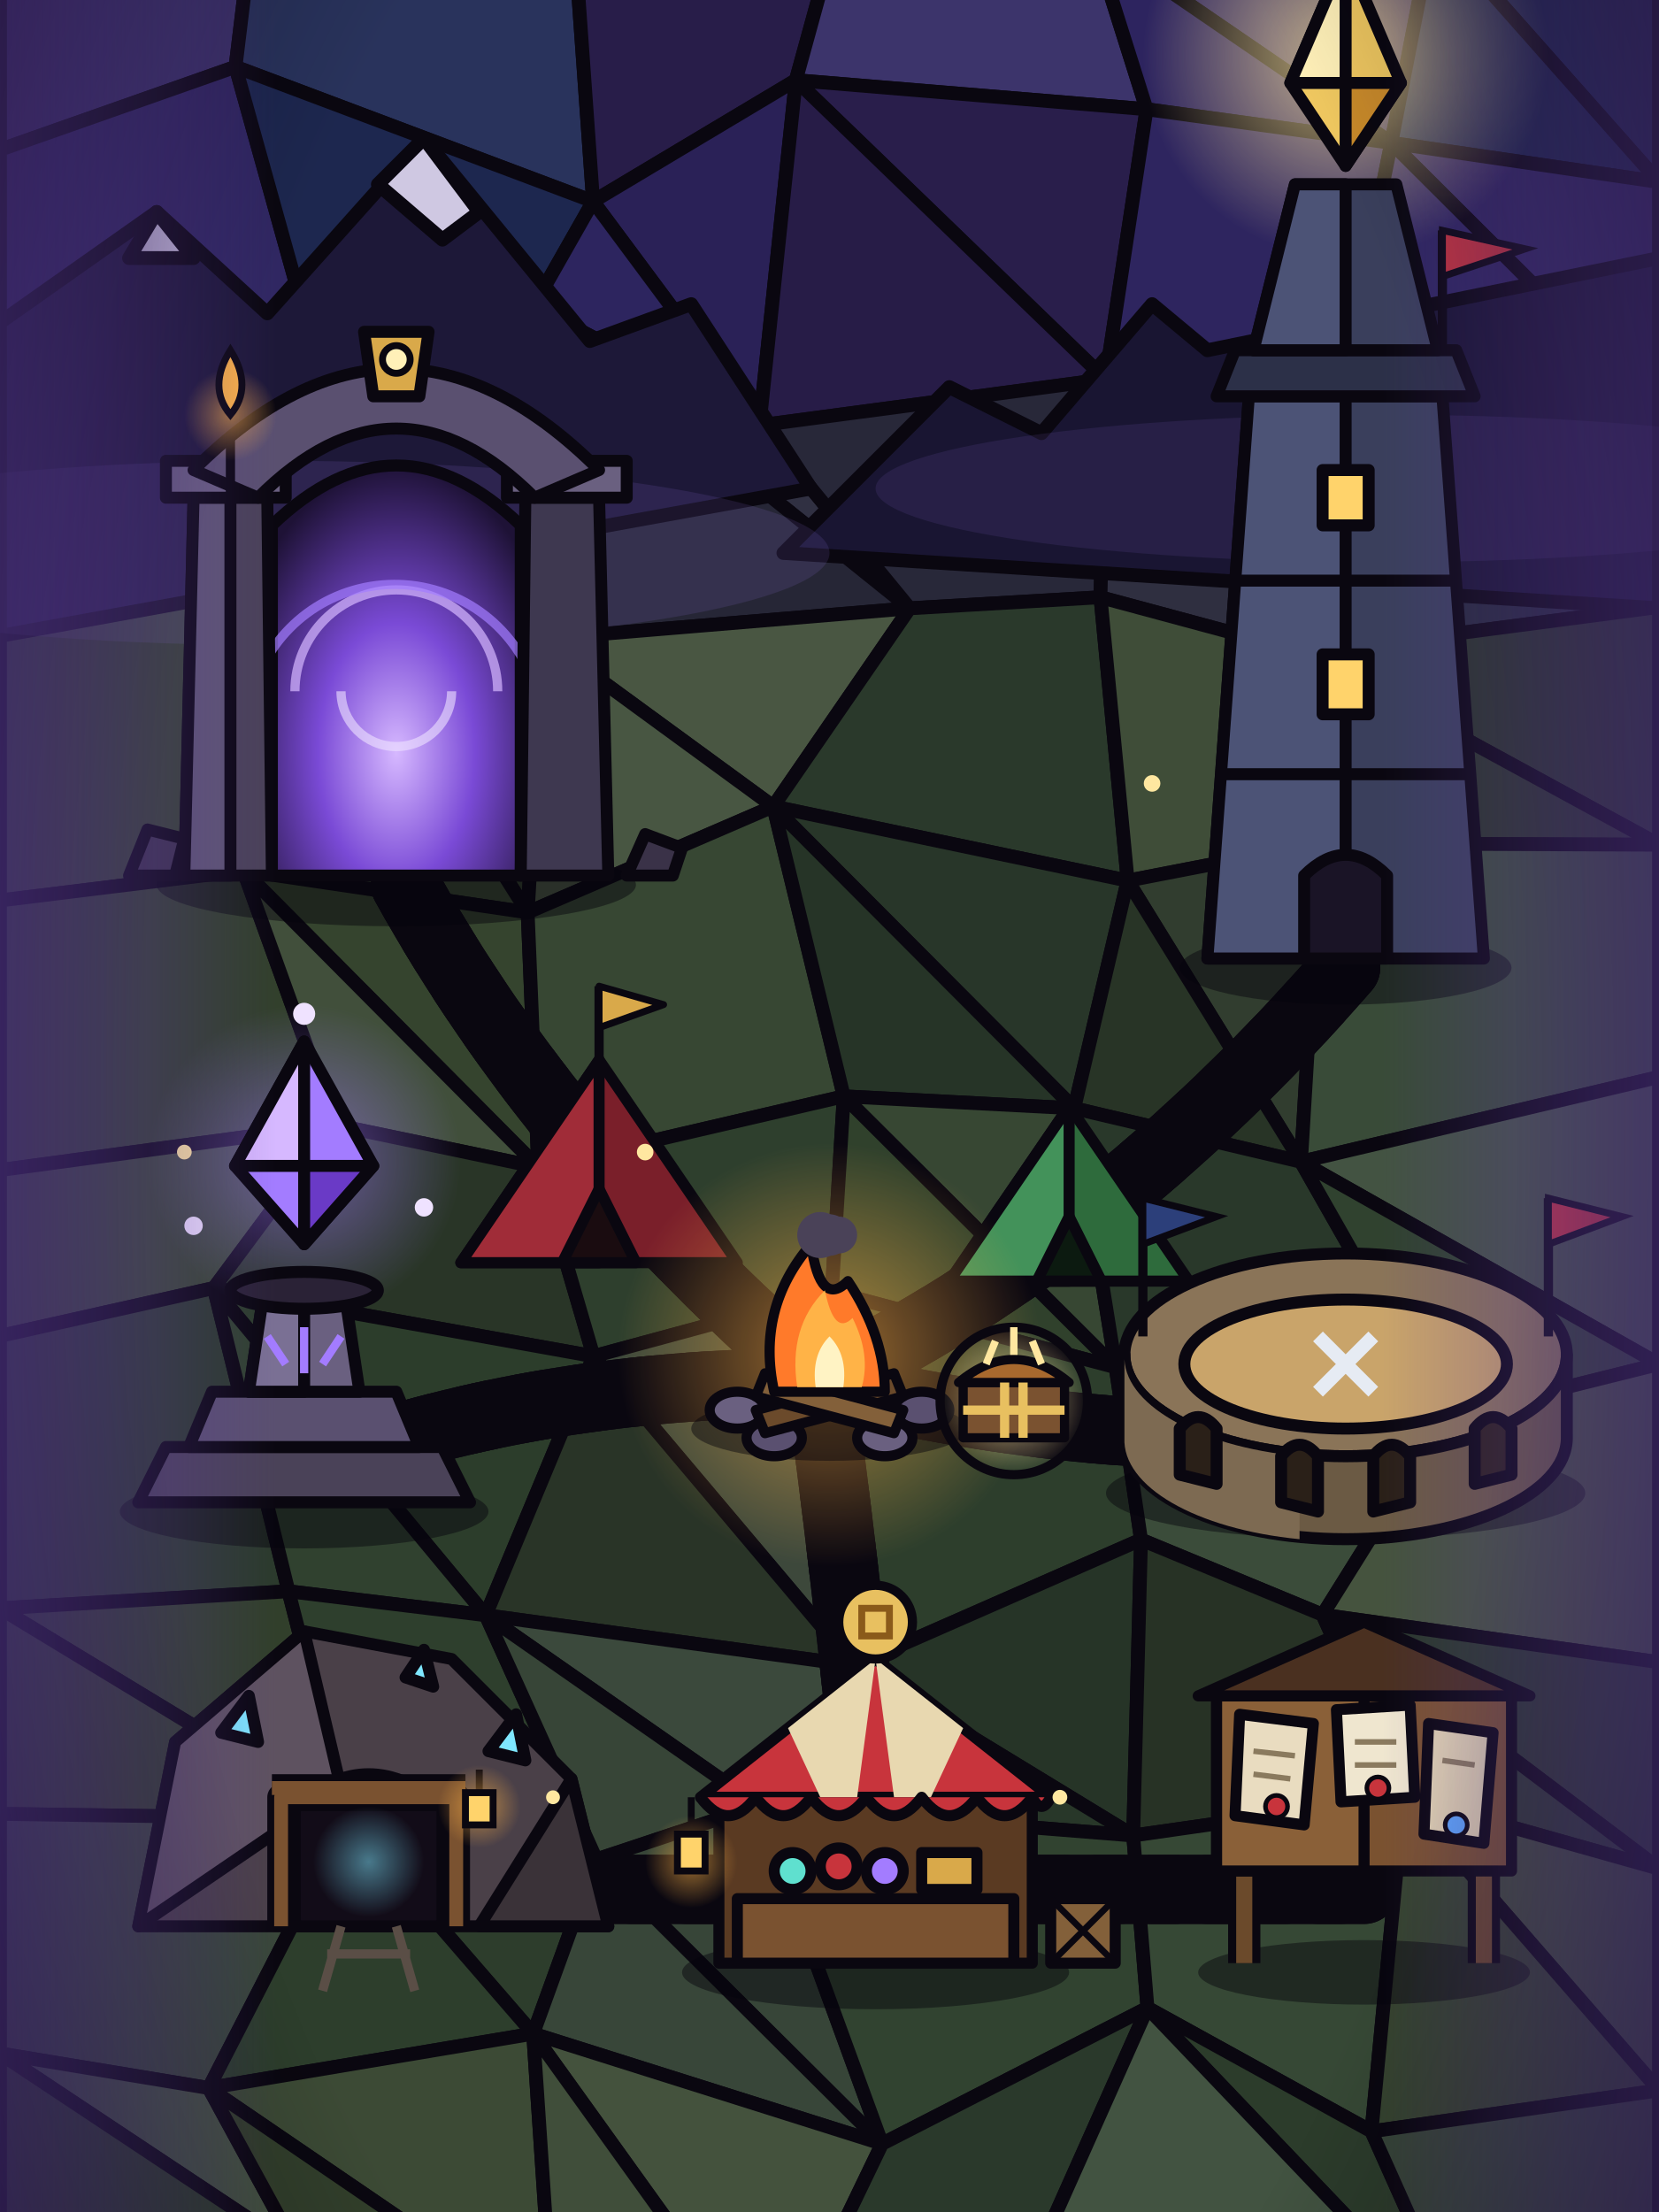
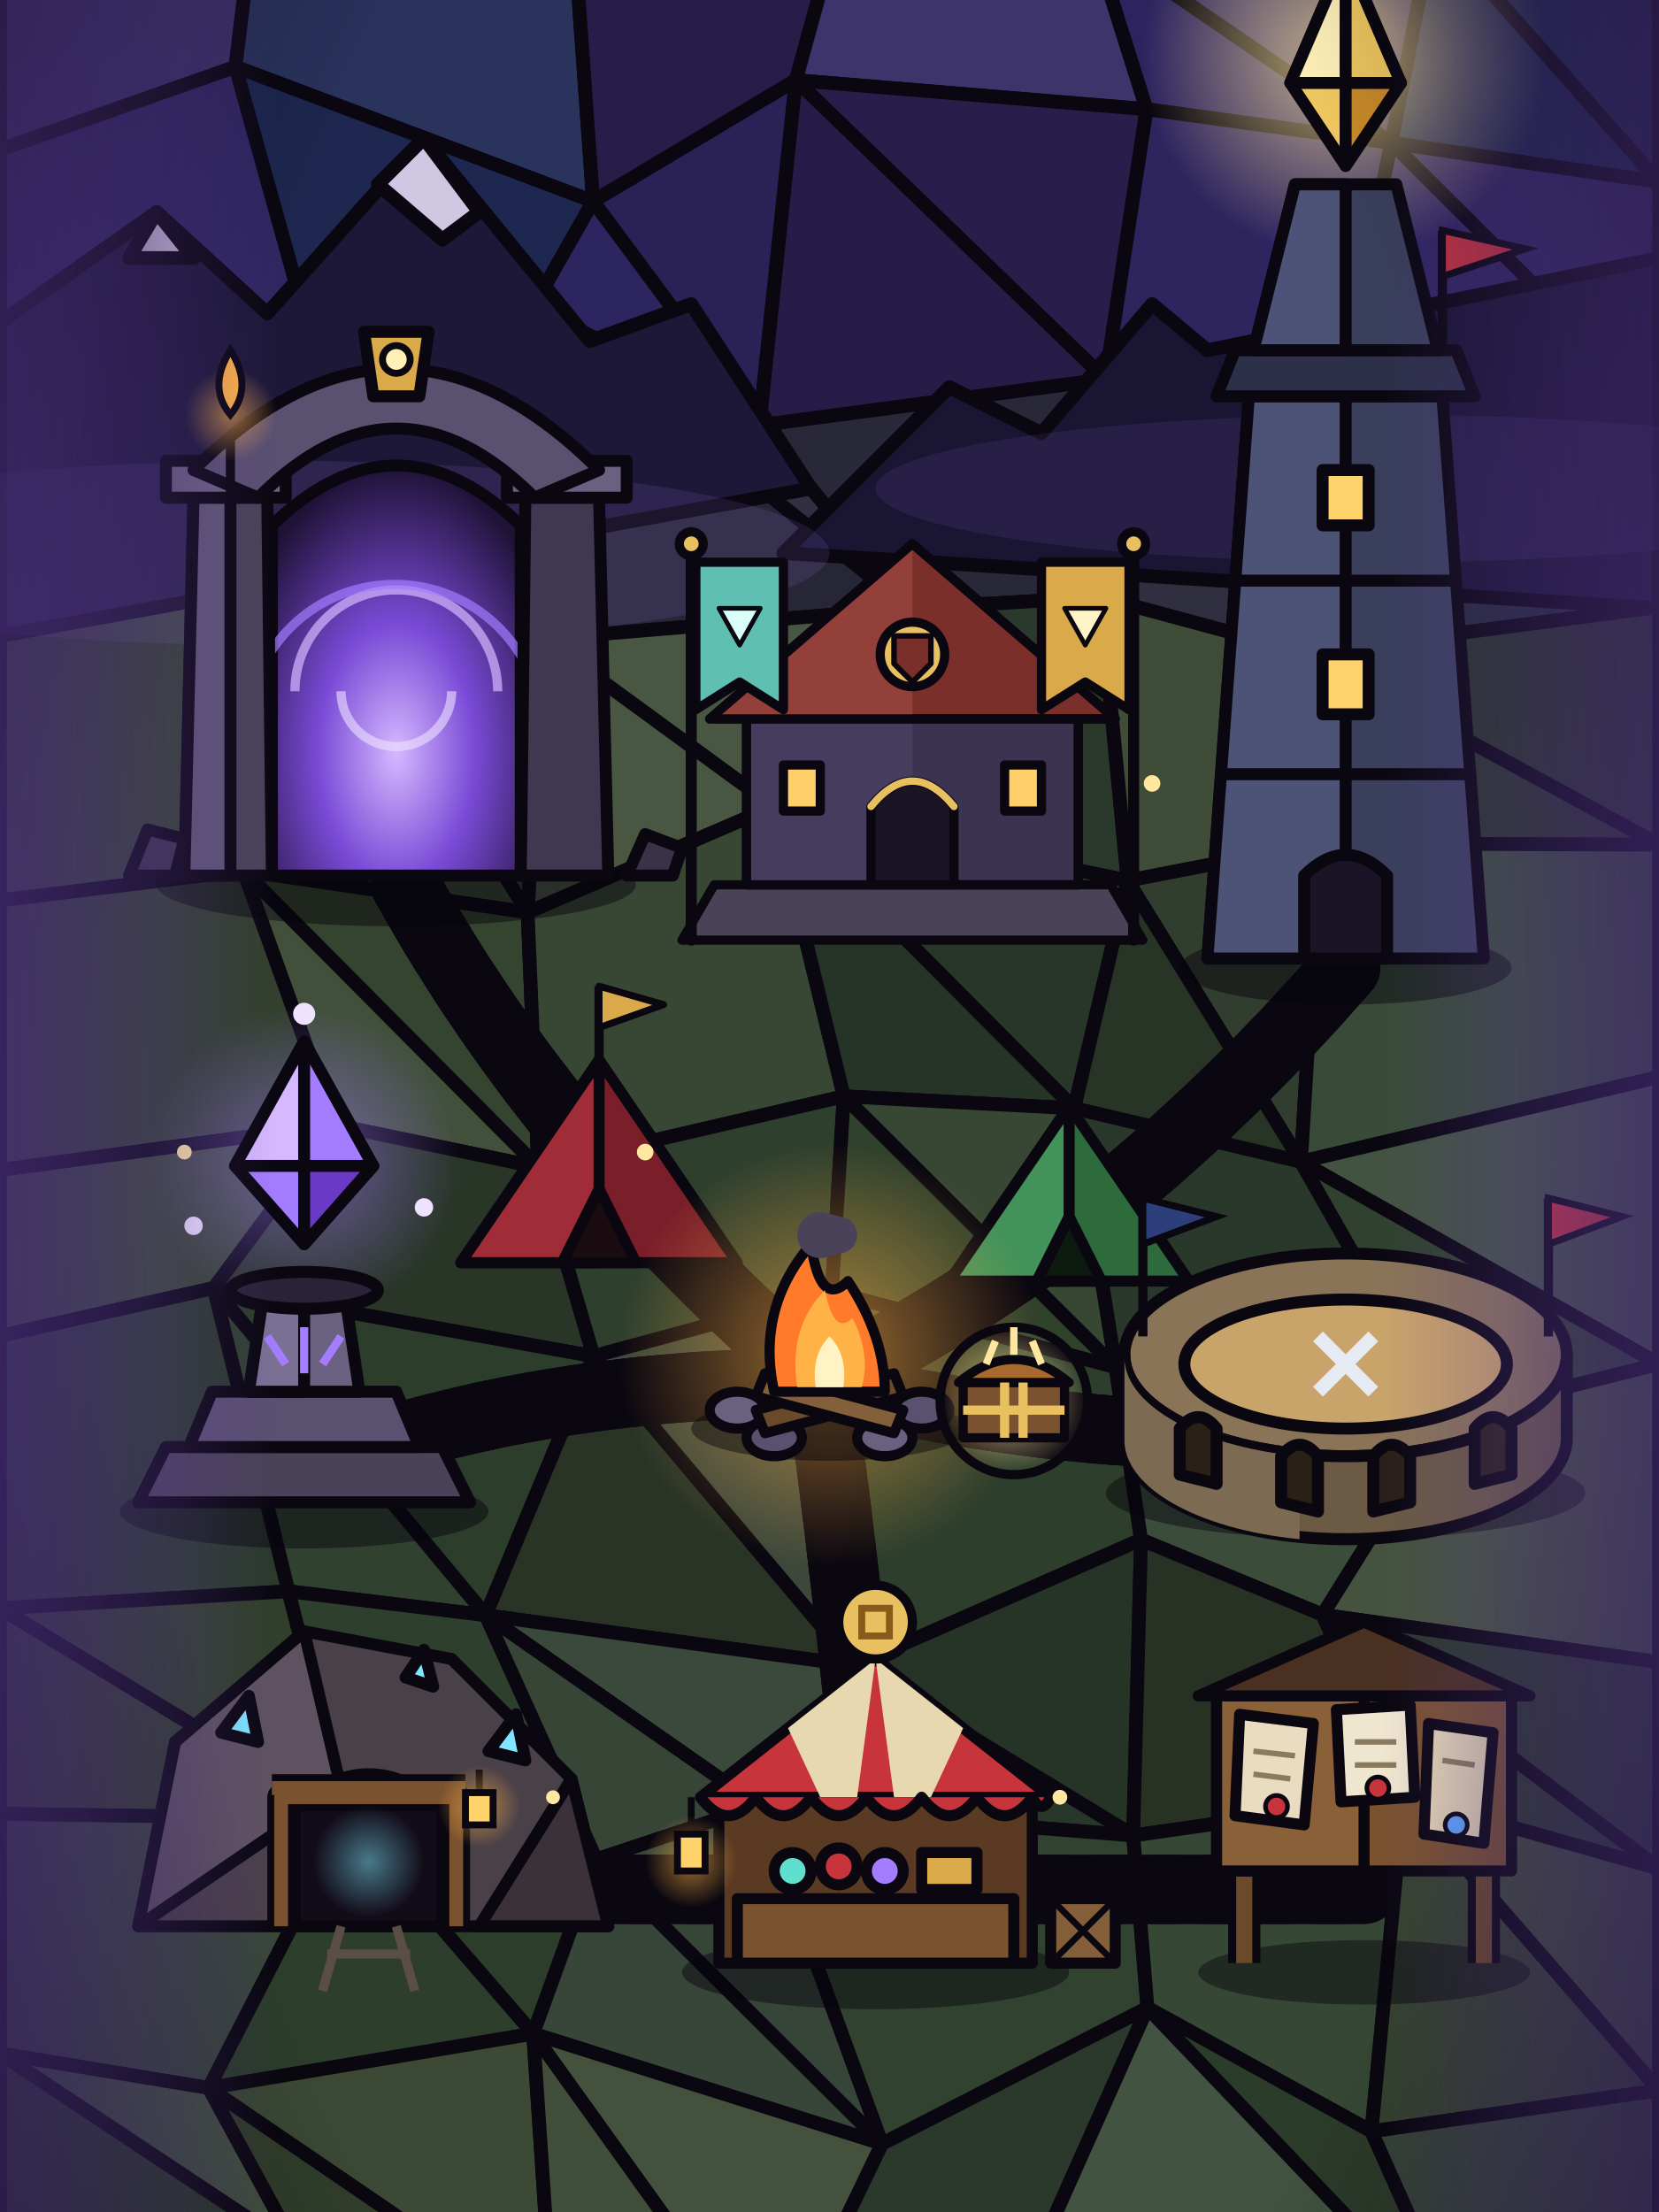
<svg xmlns="http://www.w3.org/2000/svg" viewBox="0 130 360 480" preserveAspectRatio="xMidYMid slice">
  <style>@media (prefers-reduced-motion: no-preference){.flame{animation:flick .35s ease-in-out infinite alternate;transform-box:fill-box;transform-origin:50% 100%}.flame.f2{animation-duration:.27s}.flame.f3{animation-duration:.21s}.bob{animation:bob 2.6s ease-in-out infinite}.pulse{animation:pulse 2.2s ease-in-out infinite;transform-box:fill-box;transform-origin:center}.spin{animation:spin 9s linear infinite;transform-box:fill-box;transform-origin:center}.spin.rev{animation-duration:13s;animation-direction:reverse}.flag{animation:flag 1.4s ease-in-out infinite alternate;transform-box:fill-box;transform-origin:0 50%}.smoke{animation:smoke 3.2s linear infinite}.fly{animation:fly 6s ease-in-out infinite}.drift{animation:drift 14s ease-in-out infinite alternate}}@keyframes flick{to{transform:scale(.88,1.12)}}@keyframes bob{50%{transform:translateY(-5px)}}@keyframes pulse{0%,100%{opacity:.55;transform:scale(1)}50%{opacity:1;transform:scale(1.12)}}@keyframes spin{to{transform:rotate(360deg)}}@keyframes flag{from{transform:skewY(-6deg)}to{transform:skewY(6deg) scaleX(.9)}}@keyframes smoke{0%{transform:translate(0,0) scale(.6);opacity:0}15%{opacity:.5}100%{transform:translate(8px,-60px) scale(1.8);opacity:0}}@keyframes fly{0%,100%{transform:translate(0,0);opacity:.2}25%{opacity:1}50%{transform:translate(14px,-18px);opacity:.5}75%{transform:translate(-10px,-8px);opacity:1}}@keyframes drift{from{transform:translateX(-12px)}to{transform:translateX(12px)}}</style>
  <defs>
    <radialGradient id="g-shard" cx=".5" cy=".5" r=".5">
      <stop offset="0" stop-color="#ffe7a0" stop-opacity=".75" />
      <stop offset="1" stop-color="#ffe7a0" stop-opacity="0" />
    </radialGradient>
    <radialGradient id="g-portal" cx=".5" cy=".7" r=".7">
      <stop offset="0" stop-color="#d6b8ff" />
      <stop offset=".45" stop-color="#7a4ad6" />
      <stop offset="1" stop-color="#1e1236" />
    </radialGradient>
    <radialGradient id="g-fire" cx=".5" cy=".5" r=".5">
      <stop offset="0" stop-color="#ffb347" stop-opacity=".6" />
      <stop offset="1" stop-color="#ffb347" stop-opacity="0" />
    </radialGradient>
    <radialGradient id="g-violet" cx=".5" cy=".5" r=".5">
      <stop offset="0" stop-color="#a37cff" stop-opacity=".55" />
      <stop offset="1" stop-color="#a37cff" stop-opacity="0" />
    </radialGradient>
    <radialGradient id="g-cyan" cx=".5" cy=".5" r=".5">
      <stop offset="0" stop-color="#7fe7ff" stop-opacity=".5" />
      <stop offset="1" stop-color="#7fe7ff" stop-opacity="0" />
    </radialGradient>
    <linearGradient id="g-mistL" x1="0" x2="1">
      <stop offset="0" stop-color="#5a3a9a" stop-opacity=".7" />
      <stop offset="1" stop-color="#5a3a9a" stop-opacity="0" />
    </linearGradient>
    <linearGradient id="g-mistR" x1="1" x2="0">
      <stop offset="0" stop-color="#5a3a9a" stop-opacity=".6" />
      <stop offset="1" stop-color="#5a3a9a" stop-opacity="0" />
    </linearGradient>
    <radialGradient id="g-vig" cx=".5" cy=".5" r=".75">
      <stop offset=".55" stop-color="#05030a" stop-opacity="0" />
      <stop offset="1" stop-color="#05030a" stop-opacity=".7" />
    </radialGradient>
    <clipPath id="clip-portal">
      <path d="M-27 0 L-27 -76 Q0 -102 27 -76 L27 0 Z" />
    </clipPath>
  </defs>
  <g id="panes">
    <polygon points="0.0,0.0 60.4,0.0 44.9,53.8" fill="rgb(59,73,122)" stroke="#0a0710" stroke-width="3" stroke-linejoin="round" />
    <polygon points="0.0,0.0 44.9,53.8 0.0,54.1" fill="rgb(34,50,101)" stroke="#0a0710" stroke-width="3" stroke-linejoin="round" />
    <polygon points="60.4,0.0 121.1,0.0 123.9,51.3" fill="rgb(51,40,84)" stroke="#0a0710" stroke-width="3" stroke-linejoin="round" />
    <polygon points="60.4,0.0 123.9,51.3 44.9,53.8" fill="rgb(40,30,74)" stroke="#0a0710" stroke-width="3" stroke-linejoin="round" />
    <polygon points="121.1,0.0 183.9,0.0 179.3,63.8 123.9,51.3" fill="rgb(33,48,98)" stroke="#0a0710" stroke-width="3" stroke-linejoin="round" />
    <polygon points="183.9,0.0 243.2,0.0 237.1,58.3" fill="rgb(47,57,97)" stroke="#0a0710" stroke-width="3" stroke-linejoin="round" />
    <polygon points="183.9,0.0 237.1,58.3 179.3,63.8" fill="rgb(29,39,78)" stroke="#0a0710" stroke-width="3" stroke-linejoin="round" />
    <polygon points="243.2,0.0 312.6,0.0 306.5,42.1" fill="rgb(52,43,101)" stroke="#0a0710" stroke-width="3" stroke-linejoin="round" />
    <polygon points="243.2,0.0 306.5,42.1 237.1,58.3" fill="rgb(61,53,107)" stroke="#0a0710" stroke-width="3" stroke-linejoin="round" />
    <polygon points="312.6,0.0 360.0,0.0 360.0,42.7 306.5,42.1" fill="rgb(34,49,99)" stroke="#0a0710" stroke-width="3" stroke-linejoin="round" />
    <polygon points="0.0,54.1 44.9,53.8 56.3,101.8 0.0,98.6" fill="rgb(30,40,81)" stroke="#0a0710" stroke-width="3" stroke-linejoin="round" />
    <polygon points="44.9,53.8 123.9,51.3 123.0,93.9" fill="rgb(28,38,77)" stroke="#0a0710" stroke-width="3" stroke-linejoin="round" />
    <polygon points="44.9,53.8 123.0,93.9 56.3,101.8" fill="rgb(50,60,99)" stroke="#0a0710" stroke-width="3" stroke-linejoin="round" />
    <polygon points="123.9,51.3 179.3,63.8 183.5,108.1 123.0,93.9" fill="rgb(39,55,108)" stroke="#0a0710" stroke-width="3" stroke-linejoin="round" />
    <polygon points="179.3,63.8 237.1,58.3 237.1,116.6 183.5,108.1" fill="rgb(45,36,94)" stroke="#0a0710" stroke-width="3" stroke-linejoin="round" />
    <polygon points="237.1,58.3 306.5,42.1 311.0,114.2" fill="rgb(43,35,90)" stroke="#0a0710" stroke-width="3" stroke-linejoin="round" />
    <polygon points="237.1,58.3 311.0,114.2 237.1,116.6" fill="rgb(42,34,88)" stroke="#0a0710" stroke-width="3" stroke-linejoin="round" />
    <polygon points="306.5,42.1 360.0,42.7 360.0,99.9" fill="rgb(39,55,108)" stroke="#0a0710" stroke-width="3" stroke-linejoin="round" />
    <polygon points="306.5,42.1 360.0,99.9 311.0,114.2" fill="rgb(58,73,121)" stroke="#0a0710" stroke-width="3" stroke-linejoin="round" />
    <polygon points="0.0,98.6 56.3,101.8 51.1,144.5 0.0,162.5" fill="rgb(59,50,106)" stroke="#0a0710" stroke-width="3" stroke-linejoin="round" />
    <polygon points="56.3,101.8 123.0,93.9 128.7,173.7 51.1,144.5" fill="rgb(41,51,92)" stroke="#0a0710" stroke-width="3" stroke-linejoin="round" />
    <polygon points="123.0,93.9 183.5,108.1 172.7,147.4 128.7,173.7" fill="rgb(40,29,73)" stroke="#0a0710" stroke-width="3" stroke-linejoin="round" />
    <polygon points="183.5,108.1 237.1,116.6 248.8,153.7 172.7,147.4" fill="rgb(60,52,107)" stroke="#0a0710" stroke-width="3" stroke-linejoin="round" />
    <polygon points="237.1,116.6 311.0,114.2 301.9,161.0" fill="rgb(46,37,95)" stroke="#0a0710" stroke-width="3" stroke-linejoin="round" />
    <polygon points="237.1,116.6 301.9,161.0 248.8,153.7" fill="rgb(45,36,95)" stroke="#0a0710" stroke-width="3" stroke-linejoin="round" />
    <polygon points="311.0,114.2 360.0,99.9 360.0,169.5" fill="rgb(28,38,77)" stroke="#0a0710" stroke-width="3" stroke-linejoin="round" />
    <polygon points="311.0,114.2 360.0,169.5 301.9,161.0" fill="rgb(28,38,77)" stroke="#0a0710" stroke-width="3" stroke-linejoin="round" />
    <polygon points="0.0,162.5 51.1,144.5 72.6,221.6 0.0,200.1" fill="rgb(48,39,98)" stroke="#0a0710" stroke-width="3" stroke-linejoin="round" />
    <polygon points="51.1,144.5 128.7,173.7 115.8,196.4 72.6,221.6" fill="rgb(29,39,79)" stroke="#0a0710" stroke-width="3" stroke-linejoin="round" />
    <polygon points="128.7,173.7 172.7,147.4 164.8,222.3" fill="rgb(42,33,87)" stroke="#0a0710" stroke-width="3" stroke-linejoin="round" />
    <polygon points="128.7,173.7 164.8,222.3 115.8,196.4" fill="rgb(45,37,95)" stroke="#0a0710" stroke-width="3" stroke-linejoin="round" />
    <polygon points="172.7,147.4 248.8,153.7 239.9,212.3" fill="rgb(41,30,75)" stroke="#0a0710" stroke-width="3" stroke-linejoin="round" />
    <polygon points="172.7,147.4 239.9,212.3 164.8,222.3" fill="rgb(39,28,71)" stroke="#0a0710" stroke-width="3" stroke-linejoin="round" />
    <polygon points="248.8,153.7 301.9,161.0 291.7,211.5 239.9,212.3" fill="rgb(46,37,95)" stroke="#0a0710" stroke-width="3" stroke-linejoin="round" />
    <polygon points="301.9,161.0 360.0,169.5 360.0,218.9" fill="rgb(49,40,98)" stroke="#0a0710" stroke-width="3" stroke-linejoin="round" />
    <polygon points="301.9,161.0 360.0,218.9 291.7,211.5" fill="rgb(48,39,98)" stroke="#0a0710" stroke-width="3" stroke-linejoin="round" />
    <polygon points="0.0,200.1 72.6,221.6 65.2,249.9 0.0,251.2" fill="rgb(57,57,74)" stroke="#0a0710" stroke-width="3" stroke-linejoin="round" />
    <polygon points="72.6,221.6 115.8,196.4 118.0,268.6 65.2,249.9" fill="rgb(41,41,59)" stroke="#0a0710" stroke-width="3" stroke-linejoin="round" />
    <polygon points="115.8,196.4 164.8,222.3 197.4,262.0" fill="rgb(48,48,66)" stroke="#0a0710" stroke-width="3" stroke-linejoin="round" />
    <polygon points="115.8,196.4 197.4,262.0 118.0,268.6" fill="rgb(38,38,54)" stroke="#0a0710" stroke-width="3" stroke-linejoin="round" />
    <polygon points="164.8,222.3 239.9,212.3 238.8,259.6 197.4,262.0" fill="rgb(40,40,57)" stroke="#0a0710" stroke-width="3" stroke-linejoin="round" />
    <polygon points="239.9,212.3 291.7,211.5 283.7,271.7" fill="rgb(55,55,72)" stroke="#0a0710" stroke-width="3" stroke-linejoin="round" />
    <polygon points="239.9,212.3 283.7,271.7 238.8,259.6" fill="rgb(47,47,64)" stroke="#0a0710" stroke-width="3" stroke-linejoin="round" />
    <polygon points="291.7,211.5 360.0,218.9 360.0,261.7 283.7,271.7" fill="rgb(37,41,57)" stroke="#0a0710" stroke-width="3" stroke-linejoin="round" />
    <polygon points="0.0,251.2 65.2,249.9 52.8,318.9 0.0,325.4" fill="rgb(53,67,46)" stroke="#0a0710" stroke-width="3" stroke-linejoin="round" />
    <polygon points="65.2,249.9 118.0,268.6 114.5,328.0" fill="rgb(50,63,43)" stroke="#0a0710" stroke-width="3" stroke-linejoin="round" />
    <polygon points="65.2,249.9 114.5,328.0 52.8,318.9" fill="rgb(55,70,48)" stroke="#0a0710" stroke-width="3" stroke-linejoin="round" />
    <polygon points="118.0,268.6 197.4,262.0 167.8,305.0" fill="rgb(73,86,66)" stroke="#0a0710" stroke-width="3" stroke-linejoin="round" />
    <polygon points="118.0,268.6 167.8,305.0 114.5,328.0" fill="rgb(72,86,66)" stroke="#0a0710" stroke-width="3" stroke-linejoin="round" />
    <polygon points="197.4,262.0 238.8,259.6 244.7,321.1 167.8,305.0" fill="rgb(42,57,43)" stroke="#0a0710" stroke-width="3" stroke-linejoin="round" />
    <polygon points="238.8,259.6 283.7,271.7 286.5,313.0 244.7,321.1" fill="rgb(63,77,56)" stroke="#0a0710" stroke-width="3" stroke-linejoin="round" />
    <polygon points="283.7,271.7 360.0,261.7 360.0,313.3" fill="rgb(39,51,38)" stroke="#0a0710" stroke-width="3" stroke-linejoin="round" />
    <polygon points="283.7,271.7 360.0,313.3 286.5,313.0" fill="rgb(40,52,38)" stroke="#0a0710" stroke-width="3" stroke-linejoin="round" />
    <polygon points="0.0,325.4 52.8,318.9 72.7,374.1 0.0,383.9" fill="rgb(50,64,44)" stroke="#0a0710" stroke-width="3" stroke-linejoin="round" />
    <polygon points="52.8,318.9 114.5,328.0 116.8,383.3" fill="rgb(53,68,46)" stroke="#0a0710" stroke-width="3" stroke-linejoin="round" />
    <polygon points="52.8,318.9 116.8,383.3 72.7,374.1" fill="rgb(65,79,59)" stroke="#0a0710" stroke-width="3" stroke-linejoin="round" />
    <polygon points="114.5,328.0 167.8,305.0 183.1,367.9 116.8,383.3" fill="rgb(55,71,51)" stroke="#0a0710" stroke-width="3" stroke-linejoin="round" />
    <polygon points="167.8,305.0 244.7,321.1 233.1,370.5" fill="rgb(40,54,41)" stroke="#0a0710" stroke-width="3" stroke-linejoin="round" />
    <polygon points="167.8,305.0 233.1,370.5 183.1,367.9" fill="rgb(38,52,39)" stroke="#0a0710" stroke-width="3" stroke-linejoin="round" />
    <polygon points="244.7,321.1 286.5,313.0 282.3,382.1" fill="rgb(49,61,47)" stroke="#0a0710" stroke-width="3" stroke-linejoin="round" />
    <polygon points="244.7,321.1 282.3,382.1 233.1,370.5" fill="rgb(40,52,38)" stroke="#0a0710" stroke-width="3" stroke-linejoin="round" />
    <polygon points="286.5,313.0 360.0,313.3 360.0,363.7 282.3,382.1" fill="rgb(57,75,56)" stroke="#0a0710" stroke-width="3" stroke-linejoin="round" />
    <polygon points="0.0,383.9 72.7,374.1 46.4,409.5 0.0,419.9" fill="rgb(56,71,49)" stroke="#0a0710" stroke-width="3" stroke-linejoin="round" />
    <polygon points="72.7,374.1 116.8,383.3 128.8,424.3 46.4,409.5" fill="rgb(41,53,39)" stroke="#0a0710" stroke-width="3" stroke-linejoin="round" />
    <polygon points="116.8,383.3 183.1,367.9 180.5,410.3 128.8,424.3" fill="rgb(46,63,45)" stroke="#0a0710" stroke-width="3" stroke-linejoin="round" />
    <polygon points="183.1,367.9 233.1,370.5 242.1,426.7" fill="rgb(55,71,51)" stroke="#0a0710" stroke-width="3" stroke-linejoin="round" />
    <polygon points="183.1,367.9 242.1,426.7 180.5,410.3" fill="rgb(48,65,44)" stroke="#0a0710" stroke-width="3" stroke-linejoin="round" />
    <polygon points="233.1,370.5 282.3,382.1 313.8,437.5 242.1,426.7" fill="rgb(41,56,42)" stroke="#0a0710" stroke-width="3" stroke-linejoin="round" />
    <polygon points="282.3,382.1 360.0,363.7 360.0,426.0" fill="rgb(67,83,66)" stroke="#0a0710" stroke-width="3" stroke-linejoin="round" />
    <polygon points="282.3,382.1 360.0,426.0 313.8,437.5" fill="rgb(48,66,47)" stroke="#0a0710" stroke-width="3" stroke-linejoin="round" />
    <polygon points="0.0,419.9 46.4,409.5 62.6,475.3 0.0,479.0" fill="rgb(43,58,44)" stroke="#0a0710" stroke-width="3" stroke-linejoin="round" />
    <polygon points="46.4,409.5 128.8,424.3 105.4,480.5" fill="rgb(44,61,43)" stroke="#0a0710" stroke-width="3" stroke-linejoin="round" />
    <polygon points="46.4,409.5 105.4,480.5 62.6,475.3" fill="rgb(48,65,47)" stroke="#0a0710" stroke-width="3" stroke-linejoin="round" />
    <polygon points="128.8,424.3 180.5,410.3 185.4,491.4" fill="rgb(61,72,59)" stroke="#0a0710" stroke-width="3" stroke-linejoin="round" />
    <polygon points="128.8,424.3 185.4,491.4 105.4,480.5" fill="rgb(41,52,39)" stroke="#0a0710" stroke-width="3" stroke-linejoin="round" />
    <polygon points="180.5,410.3 242.1,426.7 247.6,464.1 185.4,491.4" fill="rgb(45,62,44)" stroke="#0a0710" stroke-width="3" stroke-linejoin="round" />
    <polygon points="242.1,426.7 313.8,437.5 287.0,480.4 247.6,464.1" fill="rgb(59,76,58)" stroke="#0a0710" stroke-width="3" stroke-linejoin="round" />
    <polygon points="313.8,437.5 360.0,426.0 360.0,490.7 287.0,480.4" fill="rgb(69,83,62)" stroke="#0a0710" stroke-width="3" stroke-linejoin="round" />
    <polygon points="0.0,479.0 62.6,475.3 75.3,524.7" fill="rgb(49,63,43)" stroke="#0a0710" stroke-width="3" stroke-linejoin="round" />
    <polygon points="0.0,479.0 75.3,524.7 0.0,523.6" fill="rgb(50,63,43)" stroke="#0a0710" stroke-width="3" stroke-linejoin="round" />
    <polygon points="62.6,475.3 105.4,480.5 129.4,533.5 75.3,524.7" fill="rgb(46,63,45)" stroke="#0a0710" stroke-width="3" stroke-linejoin="round" />
    <polygon points="105.4,480.5 185.4,491.4 164.6,521.8" fill="rgb(59,73,60)" stroke="#0a0710" stroke-width="3" stroke-linejoin="round" />
    <polygon points="105.4,480.5 164.6,521.8 129.4,533.5" fill="rgb(55,69,55)" stroke="#0a0710" stroke-width="3" stroke-linejoin="round" />
    <polygon points="185.4,491.4 247.6,464.1 245.9,528.3" fill="rgb(38,52,39)" stroke="#0a0710" stroke-width="3" stroke-linejoin="round" />
    <polygon points="185.4,491.4 245.9,528.3 164.6,521.8" fill="rgb(40,55,41)" stroke="#0a0710" stroke-width="3" stroke-linejoin="round" />
    <polygon points="247.6,464.1 287.0,480.4 304.6,519.9 245.9,528.3" fill="rgb(39,50,37)" stroke="#0a0710" stroke-width="3" stroke-linejoin="round" />
    <polygon points="287.0,480.4 360.0,490.7 360.0,535.5" fill="rgb(42,56,43)" stroke="#0a0710" stroke-width="3" stroke-linejoin="round" />
    <polygon points="287.0,480.4 360.0,535.5 304.6,519.9" fill="rgb(43,58,44)" stroke="#0a0710" stroke-width="3" stroke-linejoin="round" />
    <polygon points="0.0,523.6 75.3,524.7 45.3,583.1 0.0,575.6" fill="rgb(57,71,58)" stroke="#0a0710" stroke-width="3" stroke-linejoin="round" />
    <polygon points="75.3,524.7 129.4,533.5 115.7,571.3" fill="rgb(45,61,44)" stroke="#0a0710" stroke-width="3" stroke-linejoin="round" />
    <polygon points="75.3,524.7 115.7,571.3 45.3,583.1" fill="rgb(45,62,44)" stroke="#0a0710" stroke-width="3" stroke-linejoin="round" />
    <polygon points="129.4,533.5 164.6,521.8 191.4,595.2" fill="rgb(55,69,56)" stroke="#0a0710" stroke-width="3" stroke-linejoin="round" />
    <polygon points="129.4,533.5 191.4,595.2 115.7,571.3" fill="rgb(56,70,57)" stroke="#0a0710" stroke-width="3" stroke-linejoin="round" />
    <polygon points="164.6,521.8 245.9,528.3 249.0,565.7 191.4,595.2" fill="rgb(49,67,48)" stroke="#0a0710" stroke-width="3" stroke-linejoin="round" />
    <polygon points="245.9,528.3 304.6,519.9 297.6,592.5 249.0,565.7" fill="rgb(54,72,53)" stroke="#0a0710" stroke-width="3" stroke-linejoin="round" />
    <polygon points="304.6,519.9 360.0,535.5 360.0,583.6" fill="rgb(63,77,56)" stroke="#0a0710" stroke-width="3" stroke-linejoin="round" />
    <polygon points="304.6,519.9 360.0,583.6 297.6,592.5" fill="rgb(54,68,47)" stroke="#0a0710" stroke-width="3" stroke-linejoin="round" />
    <polygon points="0.0,575.6 45.3,583.1 64.6,618.5" fill="rgb(68,84,65)" stroke="#0a0710" stroke-width="3" stroke-linejoin="round" />
    <polygon points="0.0,575.6 64.6,618.5 0.0,640.6" fill="rgb(45,61,41)" stroke="#0a0710" stroke-width="3" stroke-linejoin="round" />
    <polygon points="45.3,583.1 115.7,571.3 119.9,634.0" fill="rgb(60,74,53)" stroke="#0a0710" stroke-width="3" stroke-linejoin="round" />
    <polygon points="45.3,583.1 119.9,634.0 64.6,618.5" fill="rgb(50,63,43)" stroke="#0a0710" stroke-width="3" stroke-linejoin="round" />
    <polygon points="115.7,571.3 191.4,595.2 167.9,644.0" fill="rgb(68,82,61)" stroke="#0a0710" stroke-width="3" stroke-linejoin="round" />
    <polygon points="115.7,571.3 167.9,644.0 119.9,634.0" fill="rgb(64,78,58)" stroke="#0a0710" stroke-width="3" stroke-linejoin="round" />
    <polygon points="191.4,595.2 249.0,565.7 224.3,621.1 167.9,644.0" fill="rgb(42,57,43)" stroke="#0a0710" stroke-width="3" stroke-linejoin="round" />
    <polygon points="249.0,565.7 297.6,592.5 317.9,637.9" fill="rgb(44,60,43)" stroke="#0a0710" stroke-width="3" stroke-linejoin="round" />
    <polygon points="249.0,565.7 317.9,637.9 224.3,621.1" fill="rgb(66,83,65)" stroke="#0a0710" stroke-width="3" stroke-linejoin="round" />
    <polygon points="297.6,592.5 360.0,583.6 360.0,640.8 317.9,637.9" fill="rgb(55,69,56)" stroke="#0a0710" stroke-width="3" stroke-linejoin="round" />
    <polygon points="0.0,640.6 64.6,618.5 75.1,702.4" fill="rgb(61,72,59)" stroke="#0a0710" stroke-width="3" stroke-linejoin="round" />
    <polygon points="0.0,640.6 75.1,702.4 0.0,697.8" fill="rgb(41,53,39)" stroke="#0a0710" stroke-width="3" stroke-linejoin="round" />
    <polygon points="64.6,618.5 119.9,634.0 103.8,676.6" fill="rgb(45,62,42)" stroke="#0a0710" stroke-width="3" stroke-linejoin="round" />
    <polygon points="64.6,618.5 103.8,676.6 75.1,702.4" fill="rgb(43,58,39)" stroke="#0a0710" stroke-width="3" stroke-linejoin="round" />
    <polygon points="119.9,634.0 167.9,644.0 183.5,683.8" fill="rgb(39,52,40)" stroke="#0a0710" stroke-width="3" stroke-linejoin="round" />
    <polygon points="119.9,634.0 183.5,683.8 103.8,676.6" fill="rgb(41,55,42)" stroke="#0a0710" stroke-width="3" stroke-linejoin="round" />
    <polygon points="167.9,644.0 224.3,621.1 237.0,688.2 183.5,683.8" fill="rgb(52,66,45)" stroke="#0a0710" stroke-width="3" stroke-linejoin="round" />
    <polygon points="224.3,621.1 317.9,637.9 283.8,673.2 237.0,688.2" fill="rgb(56,72,52)" stroke="#0a0710" stroke-width="3" stroke-linejoin="round" />
    <polygon points="317.9,637.9 360.0,640.8 360.0,686.0" fill="rgb(41,53,39)" stroke="#0a0710" stroke-width="3" stroke-linejoin="round" />
    <polygon points="317.9,637.9 360.0,686.0 283.8,673.2" fill="rgb(38,49,37)" stroke="#0a0710" stroke-width="3" stroke-linejoin="round" />
    <polygon points="0.0,697.8 75.1,702.4 51.7,740.0" fill="rgb(50,64,43)" stroke="#0a0710" stroke-width="3" stroke-linejoin="round" />
    <polygon points="0.0,697.8 51.7,740.0 0.0,740.0" fill="rgb(60,75,53)" stroke="#0a0710" stroke-width="3" stroke-linejoin="round" />
    <polygon points="75.1,702.4 103.8,676.6 117.0,740.0" fill="rgb(56,74,55)" stroke="#0a0710" stroke-width="3" stroke-linejoin="round" />
    <polygon points="75.1,702.4 117.0,740.0 51.7,740.0" fill="rgb(46,63,45)" stroke="#0a0710" stroke-width="3" stroke-linejoin="round" />
    <polygon points="103.8,676.6 183.5,683.8 188.1,740.0" fill="rgb(44,60,43)" stroke="#0a0710" stroke-width="3" stroke-linejoin="round" />
    <polygon points="103.8,676.6 188.1,740.0 117.0,740.0" fill="rgb(45,61,44)" stroke="#0a0710" stroke-width="3" stroke-linejoin="round" />
    <polygon points="183.5,683.8 237.0,688.2 236.9,740.0" fill="rgb(44,59,45)" stroke="#0a0710" stroke-width="3" stroke-linejoin="round" />
    <polygon points="183.5,683.8 236.9,740.0 188.1,740.0" fill="rgb(41,56,42)" stroke="#0a0710" stroke-width="3" stroke-linejoin="round" />
    <polygon points="237.0,688.2 283.8,673.2 294.2,740.0 236.9,740.0" fill="rgb(49,61,47)" stroke="#0a0710" stroke-width="3" stroke-linejoin="round" />
    <polygon points="283.8,673.2 360.0,686.0 360.0,740.0 294.2,740.0" fill="rgb(48,66,47)" stroke="#0a0710" stroke-width="3" stroke-linejoin="round" />
  </g>
  <g stroke="#0a0710" stroke-width="3" stroke-linejoin="round">
    <path d="M0 262 L0 200 L34 176 L58 198 L92 160 L128 204 L150 196 L176 236 L0 268 Z" fill="#1d1838" />
    <path d="M170 250 L206 214 L226 224 L250 196 L262 206 L360 186 L360 262 Z" fill="#191532" />
    <path d="M92 160 L104 176 L96 182 L82 170 Z M34 176 L42 186 L28 186 Z" fill="#cfc8e2" />
  </g>
  <ellipse class="drift" cx="60" cy="250" rx="120" ry="20" fill="#a37cff" opacity=".12" />
  <ellipse class="drift" cx="300" cy="236" rx="110" ry="16" fill="#a37cff" opacity=".1" style="animation-delay:-6s" />
  <g fill="none" stroke-linecap="round" stroke-linejoin="round">
    <path id="paths" d="M88 322 Q120 380 178 430 M178 430 Q240 400 292 340 M178 430 Q120 430 74 446 M178 430 Q240 445 290 440 M178 430 Q186 490 190 540 M190 540 Q130 540 82 540 M190 540 Q250 540 296 540" stroke="#0a0710" stroke-width="15" />
    <use href="#paths" stroke="#5a4e46" stroke-width="10" />
    <use href="#paths" stroke="#7a6a5a" stroke-width="2.5" stroke-dasharray="5 7" />
  </g>
  <g class="bld" data-id="campaign" transform="translate(86,320)">
    <ellipse cx="0" cy="2" rx="52" ry="9" fill="#05030a" opacity=".45" />
    <g class="main" stroke="#0a0710" stroke-width="2.6" stroke-linejoin="round">
      <path d="M-27 0 L-27 -76 Q0 -102 27 -76 L27 0 Z" fill="url(#g-portal)" />
      <g clip-path="url(#clip-portal)" fill="none" stroke-width="2">
        <g class="spin" style="transform-origin:0px -40px">
          <path d="M0 -40 m-22 0 a22 22 0 1 1 44 0" stroke="#d6b8ff" opacity=".7" />
          <path d="M0 -40 m-12 0 a12 12 0 1 0 24 0" stroke="#efe2ff" opacity=".6" />
        </g>
        <g class="spin rev" style="transform-origin:0px -40px">
          <path d="M0 -40 m-32 4 a32 32 0 0 1 60 -10" stroke="#a37cff" opacity=".7" />
        </g>
      </g>
      <path d="M-46 0 L-44 -82 L-28 -82 L-27 0 Z" fill="#4a4258" />
      <path d="M-46 0 L-44 -82 L-36 -82 L-36 0 Z" fill="#5e5672" />
      <path d="M46 0 L44 -82 L28 -82 L27 0 Z" fill="#3e3850" />
      <path d="M-50 -82 L-24 -82 L-24 -90 L-50 -90 Z M50 -82 L24 -82 L24 -90 L50 -90 Z" fill="#6a6080" />
      <path d="M-44 -88 Q0 -132 44 -88 L30 -82 Q0 -112 -30 -82 Z" fill="#5a5070" />
      <path d="M-7 -118 L7 -118 L5 -104 L-5 -104 Z" fill="#d9a94a" />
      <circle cx="0" cy="-112" r="3" fill="#fff0b8" stroke-width="1.5" />
      <path d="M-58 0 L-54 -10 L-46 -8 L-48 0 Z M50 0 L54 -9 L62 -6 L60 0 Z" fill="#3a3248" />
      <path d="M-36 -82 L-36 -96" stroke-width="2" />
    </g>
    <g transform="translate(-36,-100)">
      <circle r="10" fill="url(#g-fire)" class="pulse" />
      <path class="flame" d="M0 0 Q-5 -6 0 -14 Q5 -6 0 0 Z" fill="#ffb347" stroke="#0a0710" stroke-width="1.5" />
    </g>
  </g>
  <g class="bld" data-id="tower" transform="translate(292,338)">
    <circle cx="0" cy="-196" r="44" fill="url(#g-shard)" class="pulse" />
    <ellipse cx="0" cy="2" rx="36" ry="8" fill="#05030a" opacity=".45" />
    <g class="main" stroke="#0a0710" stroke-width="2.6" stroke-linejoin="round">
      <path d="M-30 0 L-21 -122 L21 -122 L30 0 Z" fill="#3a3f5c" />
      <path d="M-30 0 L-21 -122 L0 -122 L0 0 Z" fill="#4c5376" />
      <path d="M-28 -40 L28 -40 M-25 -82 L25 -82" fill="none" />
      <path d="M-9 0 L-9 -18 Q0 -27 9 -18 L9 0 Z" fill="#1a1426" />
      <rect x="-5" y="-66" width="10" height="13" fill="#ffd36b" />
      <rect x="-5" y="-106" width="10" height="12" fill="#ffd36b" />
      <path d="M-28 -122 L28 -122 L24 -132 L-24 -132 Z" fill="#2c3048" />
      <path d="M-20 -132 L-11 -168 L11 -168 L20 -132 Z" fill="#3a3f5c" />
      <path d="M-20 -132 L-11 -168 L0 -168 L0 -132 Z" fill="#4c5376" />
      <g class="bob">
        <path d="M0 -218 L-12 -190 L0 -172 L12 -190 Z" fill="#f0c860" />
        <path d="M0 -218 L-12 -190 L0 -190 Z" fill="#fff0b8" />
        <path d="M0 -172 L12 -190 L0 -190 Z" fill="#c98a2a" />
      </g>
    </g>
    <g class="flag" transform="translate(21,-132)">
      <path d="M0 0 L0 -26" stroke="#0a0710" stroke-width="2" />
      <path d="M0 -26 L18 -22 L0 -16 Z" fill="#c8343c" stroke="#0a0710" stroke-width="1.5" />
    </g>
  </g>
  <g class="bld" data-id="summon" transform="translate(66,456)">
    <ellipse cx="0" cy="2" rx="40" ry="8" fill="#05030a" opacity=".45" />
    <circle cx="0" cy="-74" r="34" fill="url(#g-violet)" class="pulse" />
    <g class="main" stroke="#0a0710" stroke-width="2.6" stroke-linejoin="round">
      <path d="M-36 0 L-30 -12 L30 -12 L36 0 Z" fill="#4a4258" />
      <path d="M-25 -12 L-20 -24 L20 -24 L25 -12 Z" fill="#5a5070" />
      <path d="M-12 -24 L-9 -44 L9 -44 L12 -24 Z" fill="#6a6080" />
      <path d="M-12 -24 L-9 -44 L0 -44 L0 -24 Z" fill="#7a7094" />
      <ellipse cx="0" cy="-46" rx="16" ry="4" fill="#2a2236" />
      <path d="M-8 -36 L-4 -30 M0 -38 L0 -28 M8 -36 L4 -30" stroke="#a37cff" stroke-width="1.8" />
      <g class="bob">
        <path d="M0 -100 L-15 -73 L0 -56 L15 -73 Z" fill="#a37cff" />
        <path d="M0 -100 L-15 -73 L0 -73 Z" fill="#d6b8ff" />
        <path d="M0 -56 L15 -73 L0 -73 Z" fill="#6a3ac6" />
      </g>
    </g>
    <g class="spin" style="transform-origin:0px -74px">
      <circle cx="0" cy="-106" r="2.4" fill="#efe2ff" />
      <circle cx="26" cy="-64" r="2" fill="#efe2ff" />
      <circle cx="-24" cy="-60" r="2" fill="#efe2ff" />
    </g>
  </g>
  <g class="bld" data-id="camp" transform="translate(180,438)">
    <g stroke="#0a0710" stroke-width="2.4" stroke-linejoin="round">
      <g transform="translate(-50,-34)">
        <path d="M-30 0 L0 -44 L30 0 Z" fill="#7a1f2a" />
        <path d="M-30 0 L0 -44 L0 0 Z" fill="#a02c38" />
        <path d="M-8 0 L0 -16 L8 0 Z" fill="#1a0c10" />
        <path d="M0 -44 L0 -60" stroke-width="2" />
        <path class="flag" d="M0 -60 L14 -56 L0 -51 Z" fill="#d9a94a" stroke-width="1.5" />
      </g>
      <g transform="translate(52,-30)">
        <path d="M-26 0 L0 -38 L26 0 Z" fill="#2e6b3c" />
        <path d="M-26 0 L0 -38 L0 0 Z" fill="#43925a" />
        <path d="M-7 0 L0 -14 L7 0 Z" fill="#0c1a10" />
      </g>
    </g>
    <circle cx="0" cy="-14" r="46" fill="url(#g-fire)" class="pulse" />
    <ellipse cx="0" cy="2" rx="30" ry="7" fill="#05030a" opacity=".45" />
    <g class="main" stroke="#0a0710" stroke-width="2.2" stroke-linejoin="round">
      <ellipse cx="-20" cy="-2" rx="6" ry="4" fill="#6a6080" />
      <ellipse cx="20" cy="-2" rx="6" ry="4" fill="#5a5070" />
      <ellipse cx="-12" cy="4" rx="6" ry="4" fill="#5a5070" />
      <ellipse cx="12" cy="4" rx="6" ry="4" fill="#6a6080" />
      <path d="M-16 -2 L14 -10 L16 -5 L-14 3 Z" fill="#6b4a2b" />
      <path d="M16 -2 L-14 -10 L-16 -5 L14 3 Z" fill="#83603a" />
      <path class="flame" d="M-12 -6 Q-16 -24 -4 -38 Q-2 -24 4 -30 Q12 -18 12 -6 Z" fill="#ff7a2a" />
      <path class="flame f2" d="M-7 -7 Q-9 -20 -1 -28 Q1 -18 5 -22 Q9 -14 7 -7 Z" fill="#ffb347" stroke="none" />
      <path class="flame f3" d="M-3 -7 Q-4 -14 0 -18 Q4 -14 3 -7 Z" fill="#fff3c4" stroke="none" />
    </g>
    <circle class="smoke" cx="-2" cy="-40" r="5" fill="#4a4258" />
    <circle class="smoke" cx="2" cy="-40" r="4" fill="#4a4258" style="animation-delay:-1.1s" />
    <circle class="smoke" cx="0" cy="-40" r="4.5" fill="#4a4258" style="animation-delay:-2.2s" />
    <g id="heroes" />
    <g transform="translate(40,4)" stroke="#0a0710" stroke-width="2" stroke-linejoin="round">
      <circle cx="0" cy="-8" r="16" fill="url(#g-shard)" class="pulse" />
      <path d="M-11 0 L-11 -12 L11 -12 L11 0 Z" fill="#7a5230" />
      <path d="M-12 -12 Q0 -22 12 -12 Z" fill="#a8692e" />
      <path d="M-11 -6 L11 -6 M-2 -12 L-2 0 M2 -12 L2 0" stroke="#e8c060" stroke-width="2" />
      <path d="M-6 -16 L-4 -21 M0 -18 L0 -24 M6 -16 L4 -21" stroke="#ffe7a0" stroke-width="1.6" class="pulse" />
    </g>
  </g>
  <g class="bld" data-id="arena" transform="translate(292,450)">
    <ellipse cx="0" cy="4" rx="52" ry="10" fill="#05030a" opacity=".45" />
    <g class="main" stroke="#0a0710" stroke-width="2.6" stroke-linejoin="round">
      <ellipse cx="0" cy="-26" rx="48" ry="22" fill="#8a7458" />
      <ellipse cx="0" cy="-24" rx="35" ry="14" fill="#c9a46a" />
      <path d="M-35 -24 A35 14 0 0 1 35 -24" fill="none" stroke-width="1.6" />
      <path d="M-48 -26 A48 22 0 0 0 48 -26 L48 -8 A48 22 0 0 1 -48 -8 Z" fill="#6b5a44" />
      <path d="M-48 -26 A48 22 0 0 0 -10 -4 L-10 14 A48 22 0 0 1 -48 -8 Z" fill="#7d6a52" stroke="none" />
      <path d="M-36 0 L-36 -10 Q-32 -15 -28 -10 L-28 2 Z M-14 6 L-14 -4 Q-10 -9 -6 -4 L-6 8 Z M6 8 L6 -4 Q10 -9 14 -4 L14 6 Z M28 2 L28 -10 Q32 -15 36 -10 L36 0 Z" fill="#2a2018" />
      <path d="M-6 -30 L6 -18 M6 -30 L-6 -18" stroke="#e6ebf3" stroke-width="3" />
    </g>
    <g class="flag" transform="translate(-44,-30)">
      <path d="M0 0 L0 -30" stroke="#0a0710" stroke-width="2" />
      <path d="M0 -30 L16 -26 L0 -20 Z" fill="#2c3f7a" stroke="#0a0710" stroke-width="1.5" />
    </g>
    <g class="flag" transform="translate(44,-30)" style="animation-delay:-.6s">
      <path d="M0 0 L0 -30" stroke="#0a0710" stroke-width="2" />
      <path d="M0 -30 L16 -26 L0 -20 Z" fill="#c8343c" stroke="#0a0710" stroke-width="1.5" />
    </g>
  </g>
  <g class="bld" data-id="dungeon" transform="translate(80,548)">
    <g class="main" stroke="#0a0710" stroke-width="2.6" stroke-linejoin="round">
      <path d="M-50 0 L-42 -40 L-14 -64 L18 -58 L44 -32 L52 0 Z" fill="#4a4048" />
      <path d="M-50 0 L-42 -40 L-14 -64 L-6 -30 Z" fill="#5e5260" />
      <path d="M44 -32 L52 0 L24 0 Z" fill="#3a3238" />
      <path d="M-16 0 L-16 -26 Q0 -40 16 -26 L16 0 Z" fill="#120c18" />
      <path d="M-19 0 L-19 -28 L19 -28 L19 0 M-21 -30 L21 -30" fill="none" stroke="#0a0710" stroke-width="6" />
      <path d="M-19 0 L-19 -28 L19 -28 L19 0 M-21 -30 L21 -30" fill="none" stroke="#7a5230" stroke-width="3" />
      <path d="M-32 -42 L-26 -50 L-24 -40 Z M26 -38 L32 -46 L34 -36 Z M8 -54 L12 -60 L14 -52 Z" fill="#7fe7ff" />
      <path d="M-6 0 L-10 14 M6 0 L10 14 M-9 6 L9 6" stroke="#5a4e46" stroke-width="2" />
    </g>
    <circle cx="0" cy="-14" r="12" fill="url(#g-cyan)" class="pulse" />
    <g transform="translate(24,-28)">
      <path d="M0 0 L0 -6" stroke="#0a0710" stroke-width="1.5" />
      <circle cy="2" r="9" fill="url(#g-fire)" class="pulse" />
      <rect x="-3" y="-1" width="6" height="7" fill="#ffd36b" stroke="#0a0710" stroke-width="1.5" />
    </g>
  </g>
  <g class="bld" data-id="shop" transform="translate(190,556)">
    <ellipse cx="0" cy="2" rx="42" ry="8" fill="#05030a" opacity=".45" />
    <g class="main" stroke="#0a0710" stroke-width="2.4" stroke-linejoin="round">
      <path d="M-34 0 L-34 -36 L34 -36 L34 0 Z" fill="#5a3a22" />
      <path d="M-30 -14 L30 -14 L30 0 L-30 0 Z" fill="#7a5230" />
      <path d="M-38 -36 L0 -66 L38 -36 Z" fill="#c8343c" />
      <path d="M-19 -51 L-12 -36 L-4 -36 L0 -66 Z M19 -51 L12 -36 L4 -36 L0 -66 Z" fill="#e8d8b0" stroke="none" />
      <path d="M-38 -36 Q-32 -28 -26 -36 Q-20 -28 -14 -36 Q-8 -28 -2 -36 Q4 -28 10 -36 Q16 -28 22 -36 Q28 -28 34 -36 Q36 -32 38 -36" fill="#c8343c" />
      <circle cx="-18" cy="-20" r="4" fill="#5fe0cf" />
      <circle cx="-8" cy="-21" r="4" fill="#c8343c" />
      <circle cx="2" cy="-20" r="4" fill="#a37cff" />
      <path d="M10 -24 L22 -24 L22 -16 L10 -16 Z" fill="#d9a94a" />
      <path d="M38 0 L38 -14 L52 -14 L52 0 Z" fill="#83603a" />
      <path d="M38 0 L52 -14 M38 -14 L52 0" stroke-width="1.4" />
    </g>
    <g transform="translate(-40,-36)">
      <path d="M0 0 L0 8" stroke="#0a0710" stroke-width="1.5" />
      <circle cy="14" r="10" fill="url(#g-fire)" class="pulse" />
      <rect x="-3" y="8" width="6" height="8" fill="#ffd36b" stroke="#0a0710" stroke-width="1.5" />
    </g>
    <g class="bob" transform="translate(0,-74)">
      <circle r="8" fill="#e8c060" stroke="#0a0710" stroke-width="2" />
      <path d="M-3 -3 L3 -3 L3 3 L-3 3 Z" fill="none" stroke="#8a5a1a" stroke-width="1.5" />
    </g>
  </g>
  <g class="bld" data-id="quests" transform="translate(296,556)">
    <ellipse cx="0" cy="2" rx="36" ry="7" fill="#05030a" opacity=".45" />
    <g class="main" stroke="#0a0710" stroke-width="2.4" stroke-linejoin="round">
      <path d="M-26 0 L-26 -60 M26 0 L26 -60" stroke-width="7" />
      <path d="M-26 0 L-26 -60 M26 0 L26 -60" stroke="#6b4a2b" stroke-width="3.5" />
      <path d="M-32 -58 L32 -58 L32 -20 L-32 -20 Z" fill="#7a5230" />
      <path d="M-32 -58 L0 -58 L0 -20 L-32 -20 Z" fill="#8a6038" />
      <path d="M-36 -58 L0 -74 L36 -58 Z" fill="#4a3020" />
      <path d="M-27 -54 L-11 -52 L-13 -30 L-28 -32 Z" fill="#e9dcc0" />
      <path d="M-6 -55 L10 -56 L11 -36 L-5 -35 Z" fill="#efe6cf" />
      <path d="M14 -52 L28 -50 L26 -26 L13 -28 Z" fill="#e2d4b2" />
      <path d="M-24 -46 L-15 -45 M-24 -41 L-16 -40 M-2 -48 L7 -48 M-2 -43 L7 -43 M17 -44 L24 -43" stroke="#8a7a5e" stroke-width="1.2" />
      <circle cx="-19" cy="-34" r="2.4" fill="#c8343c" stroke-width="1" />
      <circle cx="3" cy="-38" r="2.4" fill="#c8343c" stroke-width="1" />
      <circle cx="20" cy="-30" r="2.4" fill="#5fa8ff" stroke-width="1" />
    </g>
  </g>
  <g fill="#ffe7a0">
    <circle class="fly" cx="140" cy="380" r="1.8" />
    <circle class="fly" cx="230" cy="520" r="1.6" style="animation-delay:-2s" />
    <circle class="fly" cx="40" cy="380" r="1.6" style="animation-delay:-4s" />
    <circle class="fly" cx="250" cy="300" r="1.8" style="animation-delay:-1s" />
    <circle class="fly" cx="120" cy="520" r="1.5" style="animation-delay:-3s" />
  </g>
  <rect x="0" y="0" width="60" height="740" fill="url(#g-mistL)" class="drift" style="pointer-events:none" />
  <rect x="300" y="0" width="60" height="740" fill="url(#g-mistR)" class="drift" style="pointer-events:none;animation-delay:-7s" />
  <rect x="0" y="0" width="360" height="740" fill="url(#g-vig)" style="pointer-events:none" />
+   <g id="clanhall" stroke="#0a0710" stroke-width="2" stroke-linejoin="round" stroke-linecap="round">
+     <path d="M148 334 L248 334 L241 322 L155 322 Z" fill="#4a4258" />
+     <path d="M162 322 L162 283 L234 283 L234 322 Z" fill="#3b3350" />
+     <path d="M162 322 L162 283 L198 283 L198 322 Z" fill="#463d5e" stroke="none" />
+     <path d="M162 322 L162 283 L234 283 L234 322 Z" fill="none" />
+     <path d="M154 286 L198 248 L242 286 Z" fill="#7a2f2a" />
+     <path d="M154 286 L198 248 L198 286 Z" fill="#94403a" stroke="none" />
+     <path d="M154 286 L198 248 L242 286 Z" fill="none" />
+     <path d="M189 322 L189 305 Q198 294 207 305 L207 322 Z" fill="#1a1424" />
+     <path d="M189 305 Q198 294 207 305" fill="none" stroke="#e8c060" stroke-width="1.6" />
+     <path d="M170 296 L178 296 L178 306 L170 306 Z M218 296 L226 296 L226 306 L218 306 Z" fill="#ffcf6a" class="pulse" />
+     <circle cx="198" cy="272" r="7" fill="#e8c060" />
+     <path d="M194 268 L202 268 L202 274 L198 278 L194 274 Z" fill="#7a2f2a" stroke-width="1.2" />
+     <path d="M150 334 L150 250 M246 334 L246 250" stroke-width="2.4" />
+     <g class="bob">
+       <path d="M151 252 L170 252 L170 284 L160.5 278 L151 284 Z" fill="#5fbfb2" />
+       <path d="M156 262 L165 262 L160.5 270 Z" fill="#d9fff6" stroke-width="1" />
+     </g>
+     <g class="bob">
+       <path d="M245 252 L226 252 L226 284 L235.5 278 L245 284 Z" fill="#d9a94a" />
+       <path d="M231 262 L240 262 L235.5 270 Z" fill="#fff3c8" stroke-width="1" />
+     </g>
+     <circle cx="150" cy="248" r="2.6" fill="#e8c060" />
+     <circle cx="246" cy="248" r="2.6" fill="#e8c060" />
+   </g>
</svg>
